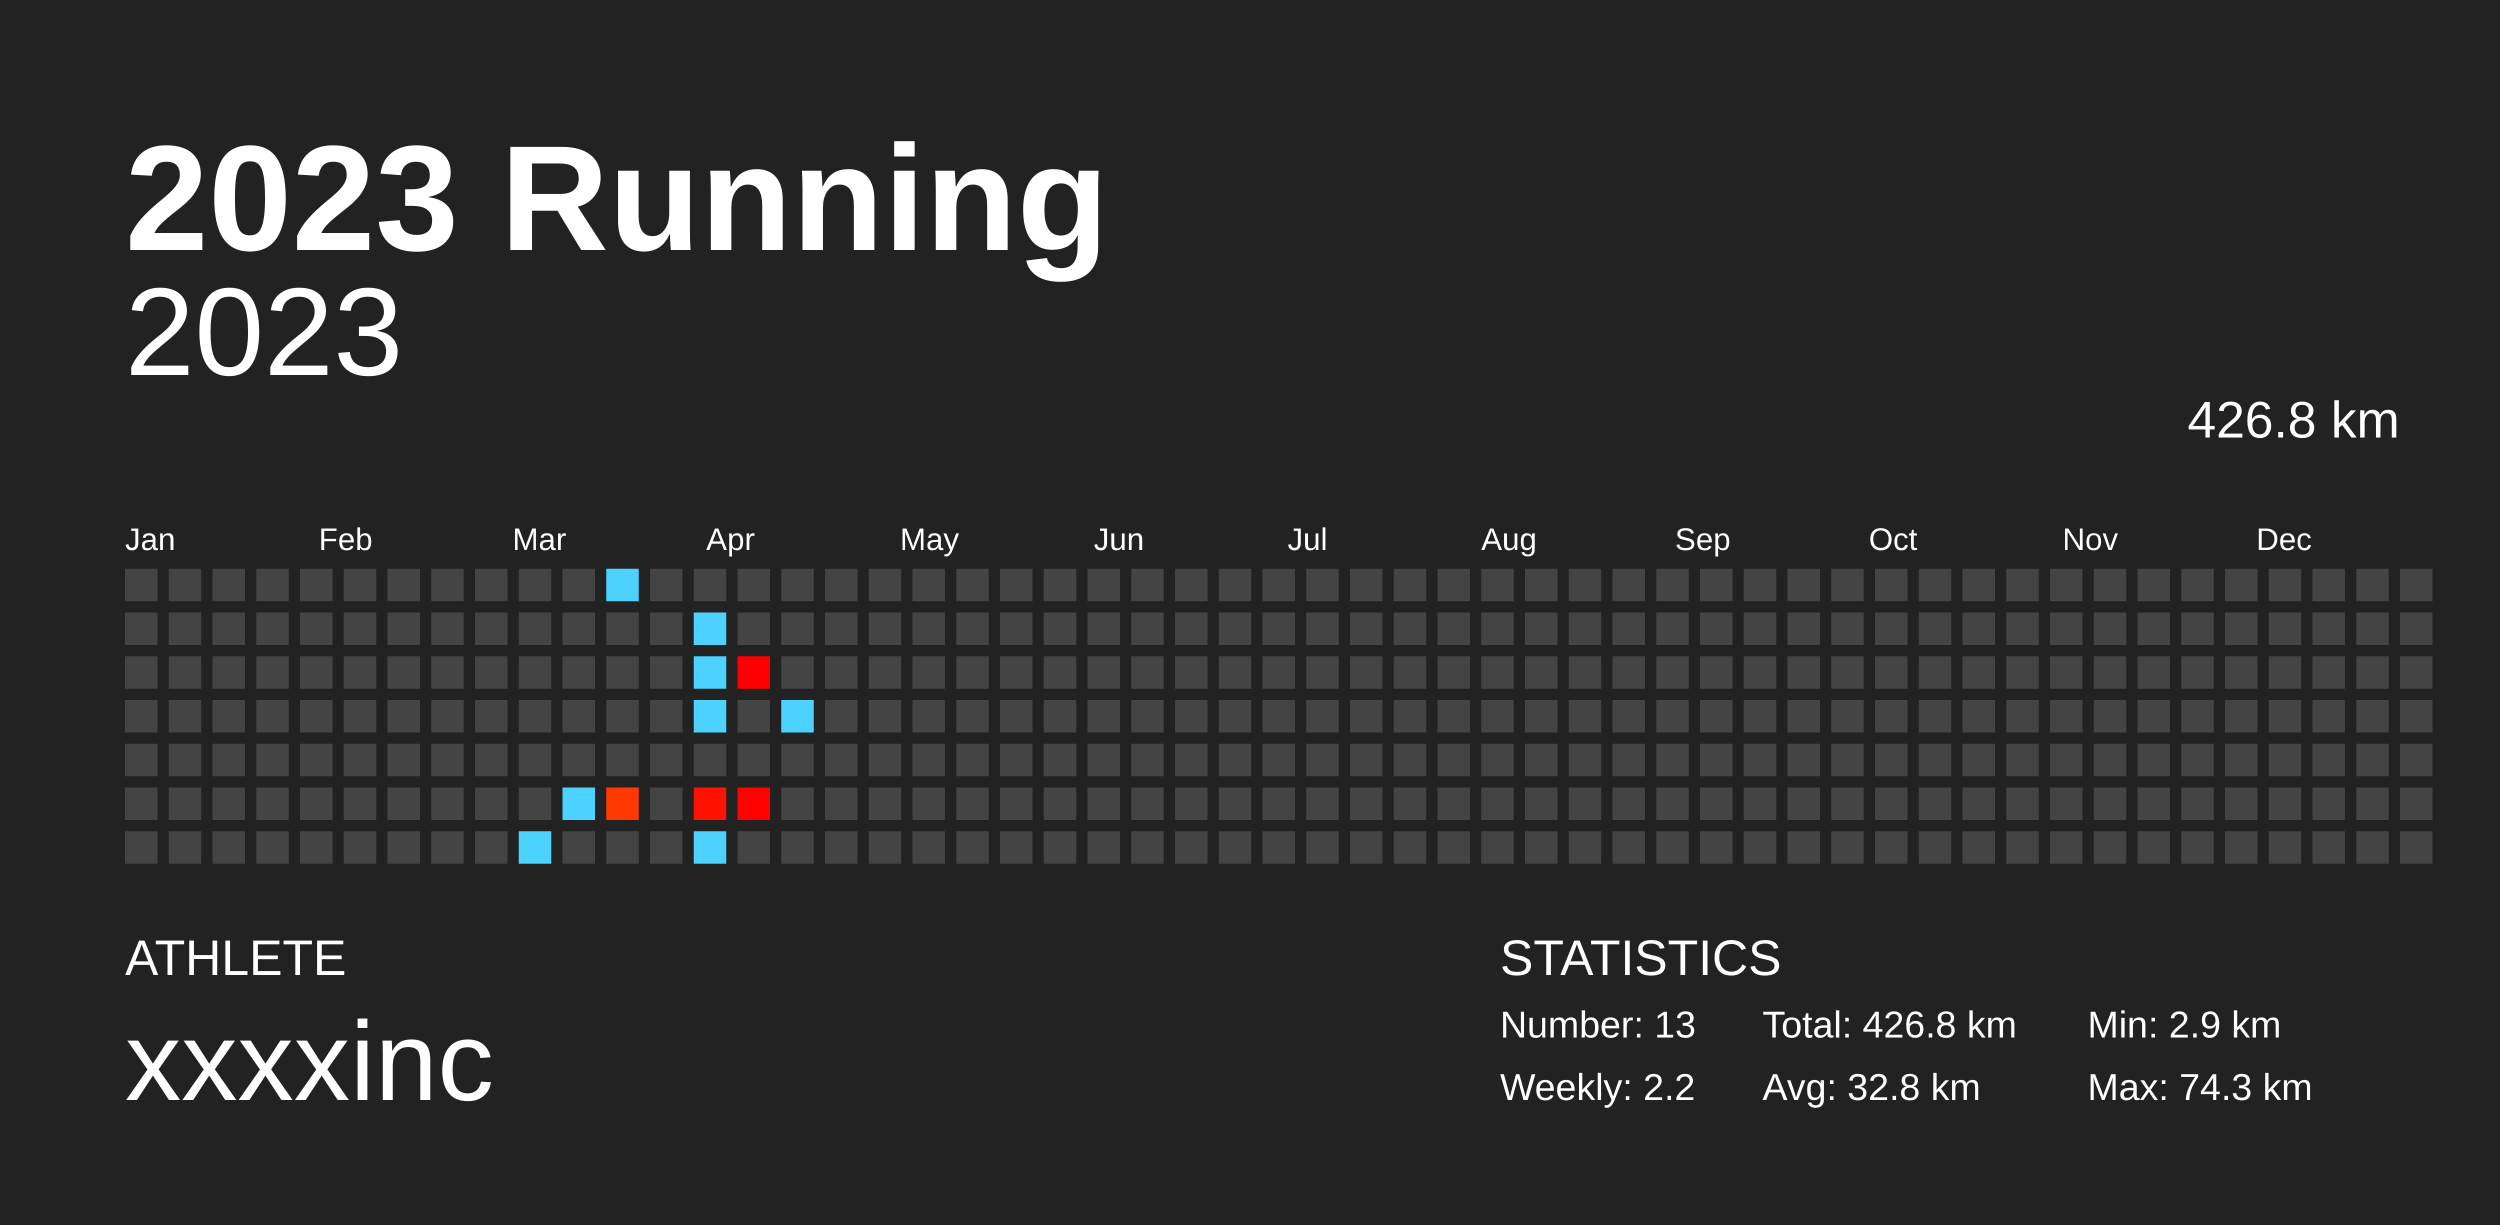
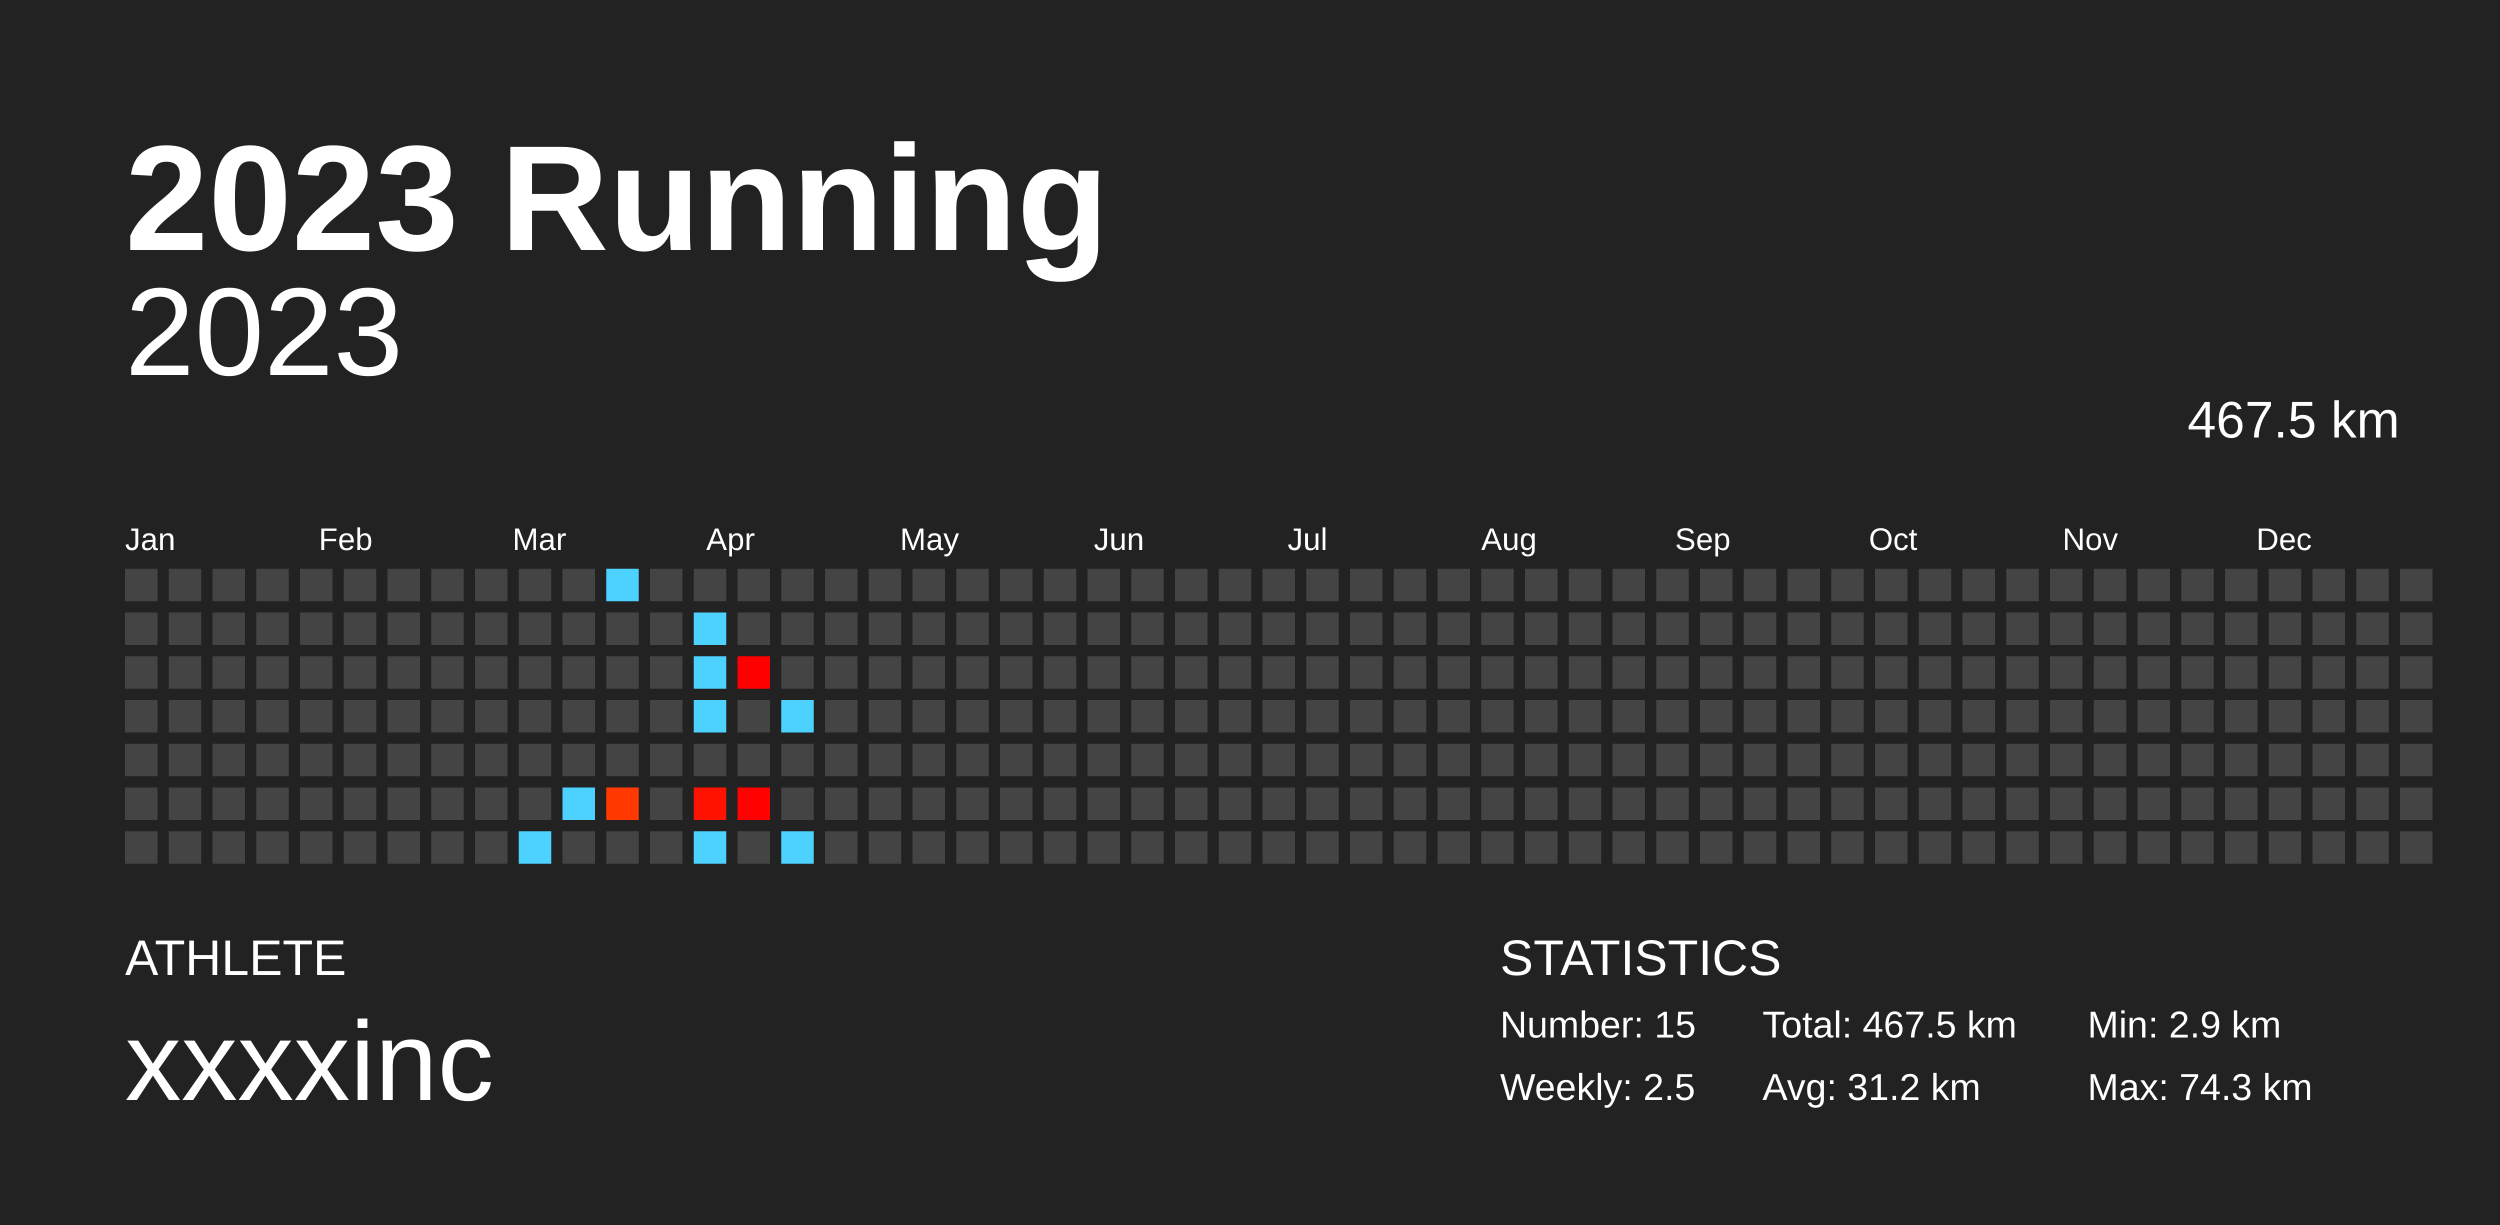
<svg xmlns="http://www.w3.org/2000/svg" baseProfile="full" height="98mm" version="1.1" viewBox="0,0,200,98" width="200mm">
  <defs />
  <rect fill="#222222" height="98" width="200" x="0" y="0" />
  <text fill="#FFFFFF" style="font-size:12px; font-family:Arial; font-weight:bold;" x="10" y="20">2023 Running</text>
  <text fill="#FFFFFF" style="font-size:4px; font-family:Arial" x="10" y="78">ATHLETE</text>
  <text fill="#FFFFFF" style="font-size:9px; font-family:Arial" x="10" y="88">xxxxinc</text>
  <text fill="#FFFFFF" style="font-size:4px; font-family:Arial" x="120" y="78">STATISTICS</text>
-   <text fill="#FFFFFF" style="font-size:3px; font-family:Arial" x="120" y="83">Number: 13</text>
-   <text fill="#FFFFFF" style="font-size:3px; font-family:Arial" x="120" y="88">Weekly: 2.2</text>
-   <text fill="#FFFFFF" style="font-size:3px; font-family:Arial" x="141" y="83">Total: 426.8 km</text>
-   <text fill="#FFFFFF" style="font-size:3px; font-family:Arial" x="141" y="88">Avg: 32.8 km</text>
+   <text fill="#FFFFFF" style="font-size:3px; font-family:Arial" x="120" y="83">Number: 15</text>
+   <text fill="#FFFFFF" style="font-size:3px; font-family:Arial" x="120" y="88">Weekly: 2.5</text>
+   <text fill="#FFFFFF" style="font-size:3px; font-family:Arial" x="141" y="83">Total: 467.5 km</text>
+   <text fill="#FFFFFF" style="font-size:3px; font-family:Arial" x="141" y="88">Avg: 31.2 km</text>
  <text fill="#FFFFFF" style="font-size:3px; font-family:Arial" x="167" y="83">Min: 2.9 km</text>
  <text fill="#FFFFFF" style="font-size:3px; font-family:Arial" x="167" y="88">Max: 74.3 km</text>
  <text alignment-baseline="hanging" fill="#FFFFFF" style="font-size:10.0px; font-family:Arial;" x="10" y="30">2023</text>
-   <text alignment-baseline="hanging" fill="#FFFFFF" style="font-size:4.125px; font-family:Arial;" x="175" y="35">426.8 km</text>
+   <text alignment-baseline="hanging" fill="#FFFFFF" style="font-size:4.125px; font-family:Arial;" x="175" y="35">467.5 km</text>
  <text fill="#FFFFFF" style="font-size:2.5px; font-family:Arial" x="10.0" y="44">Jan</text>
  <text fill="#FFFFFF" style="font-size:2.5px; font-family:Arial" x="25.5" y="44">Feb</text>
  <text fill="#FFFFFF" style="font-size:2.5px; font-family:Arial" x="41.0" y="44">Mar</text>
  <text fill="#FFFFFF" style="font-size:2.5px; font-family:Arial" x="56.5" y="44">Apr</text>
  <text fill="#FFFFFF" style="font-size:2.5px; font-family:Arial" x="72.0" y="44">May</text>
  <text fill="#FFFFFF" style="font-size:2.5px; font-family:Arial" x="87.5" y="44">Jun</text>
  <text fill="#FFFFFF" style="font-size:2.5px; font-family:Arial" x="103.0" y="44">Jul</text>
  <text fill="#FFFFFF" style="font-size:2.5px; font-family:Arial" x="118.5" y="44">Aug</text>
  <text fill="#FFFFFF" style="font-size:2.5px; font-family:Arial" x="134.0" y="44">Sep</text>
  <text fill="#FFFFFF" style="font-size:2.5px; font-family:Arial" x="149.5" y="44">Oct</text>
  <text fill="#FFFFFF" style="font-size:2.5px; font-family:Arial" x="165.0" y="44">Nov</text>
  <text fill="#FFFFFF" style="font-size:2.5px; font-family:Arial" x="180.5" y="44">Dec</text>
  <rect fill="#444444" height="2.6" width="2.6" x="10.0" y="45.5" />
  <rect fill="#444444" height="2.6" width="2.6" x="10.0" y="49.0" />
  <rect fill="#444444" height="2.6" width="2.6" x="10.0" y="52.5" />
  <rect fill="#444444" height="2.6" width="2.6" x="10.0" y="56.0" />
  <rect fill="#444444" height="2.6" width="2.6" x="10.0" y="59.5" />
  <rect fill="#444444" height="2.6" width="2.6" x="10.0" y="63.0" />
  <rect fill="#444444" height="2.6" width="2.6" x="10.0" y="66.5" />
  <rect fill="#444444" height="2.6" width="2.6" x="13.5" y="45.5" />
  <rect fill="#444444" height="2.6" width="2.6" x="13.5" y="49.0" />
  <rect fill="#444444" height="2.6" width="2.6" x="13.5" y="52.5" />
  <rect fill="#444444" height="2.6" width="2.6" x="13.5" y="56.0" />
  <rect fill="#444444" height="2.6" width="2.6" x="13.5" y="59.5" />
  <rect fill="#444444" height="2.6" width="2.6" x="13.5" y="63.0" />
  <rect fill="#444444" height="2.6" width="2.6" x="13.5" y="66.5" />
  <rect fill="#444444" height="2.6" width="2.6" x="17.0" y="45.5" />
  <rect fill="#444444" height="2.6" width="2.6" x="17.0" y="49.0" />
  <rect fill="#444444" height="2.6" width="2.6" x="17.0" y="52.5" />
  <rect fill="#444444" height="2.6" width="2.6" x="17.0" y="56.0" />
  <rect fill="#444444" height="2.6" width="2.6" x="17.0" y="59.5" />
  <rect fill="#444444" height="2.6" width="2.6" x="17.0" y="63.0" />
  <rect fill="#444444" height="2.6" width="2.6" x="17.0" y="66.5" />
  <rect fill="#444444" height="2.6" width="2.6" x="20.5" y="45.5" />
  <rect fill="#444444" height="2.6" width="2.6" x="20.5" y="49.0" />
  <rect fill="#444444" height="2.6" width="2.6" x="20.5" y="52.5" />
  <rect fill="#444444" height="2.6" width="2.6" x="20.5" y="56.0" />
  <rect fill="#444444" height="2.6" width="2.6" x="20.5" y="59.5" />
  <rect fill="#444444" height="2.6" width="2.6" x="20.5" y="63.0" />
  <rect fill="#444444" height="2.6" width="2.6" x="20.5" y="66.5" />
  <rect fill="#444444" height="2.6" width="2.6" x="24.0" y="45.5" />
  <rect fill="#444444" height="2.6" width="2.6" x="24.0" y="49.0" />
  <rect fill="#444444" height="2.6" width="2.6" x="24.0" y="52.5" />
  <rect fill="#444444" height="2.6" width="2.6" x="24.0" y="56.0" />
  <rect fill="#444444" height="2.6" width="2.6" x="24.0" y="59.5" />
  <rect fill="#444444" height="2.6" width="2.6" x="24.0" y="63.0" />
  <rect fill="#444444" height="2.6" width="2.6" x="24.0" y="66.5" />
  <rect fill="#444444" height="2.6" width="2.6" x="27.5" y="45.5" />
  <rect fill="#444444" height="2.6" width="2.6" x="27.5" y="49.0" />
  <rect fill="#444444" height="2.6" width="2.6" x="27.5" y="52.5" />
  <rect fill="#444444" height="2.6" width="2.6" x="27.5" y="56.0" />
  <rect fill="#444444" height="2.6" width="2.6" x="27.5" y="59.5" />
  <rect fill="#444444" height="2.6" width="2.6" x="27.5" y="63.0" />
  <rect fill="#444444" height="2.6" width="2.6" x="27.5" y="66.5" />
  <rect fill="#444444" height="2.6" width="2.6" x="31.0" y="45.5" />
  <rect fill="#444444" height="2.6" width="2.6" x="31.0" y="49.0" />
  <rect fill="#444444" height="2.6" width="2.6" x="31.0" y="52.5" />
  <rect fill="#444444" height="2.6" width="2.6" x="31.0" y="56.0" />
  <rect fill="#444444" height="2.6" width="2.6" x="31.0" y="59.5" />
  <rect fill="#444444" height="2.6" width="2.6" x="31.0" y="63.0" />
  <rect fill="#444444" height="2.6" width="2.6" x="31.0" y="66.5" />
  <rect fill="#444444" height="2.6" width="2.6" x="34.5" y="45.5" />
  <rect fill="#444444" height="2.6" width="2.6" x="34.5" y="49.0" />
  <rect fill="#444444" height="2.6" width="2.6" x="34.5" y="52.5" />
  <rect fill="#444444" height="2.6" width="2.6" x="34.5" y="56.0" />
  <rect fill="#444444" height="2.6" width="2.6" x="34.5" y="59.5" />
  <rect fill="#444444" height="2.6" width="2.6" x="34.5" y="63.0" />
  <rect fill="#444444" height="2.6" width="2.6" x="34.5" y="66.5" />
  <rect fill="#444444" height="2.6" width="2.6" x="38.0" y="45.5" />
  <rect fill="#444444" height="2.6" width="2.6" x="38.0" y="49.0" />
  <rect fill="#444444" height="2.6" width="2.6" x="38.0" y="52.5" />
  <rect fill="#444444" height="2.6" width="2.6" x="38.0" y="56.0" />
  <rect fill="#444444" height="2.6" width="2.6" x="38.0" y="59.5" />
  <rect fill="#444444" height="2.6" width="2.6" x="38.0" y="63.0" />
  <rect fill="#444444" height="2.6" width="2.6" x="38.0" y="66.5" />
  <rect fill="#444444" height="2.6" width="2.6" x="41.5" y="45.5" />
  <rect fill="#444444" height="2.6" width="2.6" x="41.5" y="49.0" />
  <rect fill="#444444" height="2.6" width="2.6" x="41.5" y="52.5" />
  <rect fill="#444444" height="2.6" width="2.6" x="41.5" y="56.0" />
  <rect fill="#444444" height="2.6" width="2.6" x="41.5" y="59.5" />
  <rect fill="#444444" height="2.6" width="2.6" x="41.5" y="63.0" />
  <rect fill="#4dd2ff" height="2.6" width="2.6" x="41.5" y="66.5" />
  <rect fill="#444444" height="2.6" width="2.6" x="45.0" y="45.5" />
  <rect fill="#444444" height="2.6" width="2.6" x="45.0" y="49.0" />
  <rect fill="#444444" height="2.6" width="2.6" x="45.0" y="52.5" />
  <rect fill="#444444" height="2.6" width="2.6" x="45.0" y="56.0" />
  <rect fill="#444444" height="2.6" width="2.6" x="45.0" y="59.5" />
  <rect fill="#4dd2ff" height="2.6" width="2.6" x="45.0" y="63.0" />
  <rect fill="#444444" height="2.6" width="2.6" x="45.0" y="66.5" />
  <rect fill="#4dd2ff" height="2.6" width="2.6" x="48.5" y="45.5" />
  <rect fill="#444444" height="2.6" width="2.6" x="48.5" y="49.0" />
  <rect fill="#444444" height="2.6" width="2.6" x="48.5" y="52.5" />
  <rect fill="#444444" height="2.6" width="2.6" x="48.5" y="56.0" />
  <rect fill="#444444" height="2.6" width="2.6" x="48.5" y="59.5" />
  <rect fill="#ff3900" height="2.6" width="2.6" x="48.5" y="63.0" />
  <rect fill="#444444" height="2.6" width="2.6" x="48.5" y="66.5" />
  <rect fill="#444444" height="2.6" width="2.6" x="52.0" y="45.5" />
  <rect fill="#444444" height="2.6" width="2.6" x="52.0" y="49.0" />
  <rect fill="#444444" height="2.6" width="2.6" x="52.0" y="52.5" />
  <rect fill="#444444" height="2.6" width="2.6" x="52.0" y="56.0" />
  <rect fill="#444444" height="2.6" width="2.6" x="52.0" y="59.5" />
  <rect fill="#444444" height="2.6" width="2.6" x="52.0" y="63.0" />
  <rect fill="#444444" height="2.6" width="2.6" x="52.0" y="66.5" />
  <rect fill="#444444" height="2.6" width="2.6" x="55.5" y="45.5" />
  <rect fill="#4dd2ff" height="2.6" width="2.6" x="55.5" y="49.0" />
  <rect fill="#4dd2ff" height="2.6" width="2.6" x="55.5" y="52.5" />
  <rect fill="#4dd2ff" height="2.6" width="2.6" x="55.5" y="56.0" />
  <rect fill="#444444" height="2.6" width="2.6" x="55.5" y="59.5" />
  <rect fill="#ff1300" height="2.6" width="2.6" x="55.5" y="63.0" />
  <rect fill="#4dd2ff" height="2.6" width="2.6" x="55.5" y="66.5" />
  <rect fill="#444444" height="2.6" width="2.6" x="59.0" y="45.5" />
  <rect fill="#444444" height="2.6" width="2.6" x="59.0" y="49.0" />
  <rect fill="#ff0000" height="2.6" width="2.6" x="59.0" y="52.5" />
  <rect fill="#444444" height="2.6" width="2.6" x="59.0" y="56.0" />
  <rect fill="#444444" height="2.6" width="2.6" x="59.0" y="59.5" />
  <rect fill="#ff0200" height="2.6" width="2.6" x="59.0" y="63.0" />
  <rect fill="#444444" height="2.6" width="2.6" x="59.0" y="66.5" />
  <rect fill="#444444" height="2.6" width="2.6" x="62.5" y="45.5" />
  <rect fill="#444444" height="2.6" width="2.6" x="62.5" y="49.0" />
  <rect fill="#444444" height="2.6" width="2.6" x="62.5" y="52.5" />
  <rect fill="#4dd2ff" height="2.6" width="2.6" x="62.5" y="56.0" />
  <rect fill="#444444" height="2.6" width="2.6" x="62.5" y="59.5" />
  <rect fill="#444444" height="2.6" width="2.6" x="62.5" y="63.0" />
-   <rect fill="#444444" height="2.6" width="2.6" x="62.5" y="66.5" />
+   <rect fill="#4dd2ff" height="2.6" width="2.6" x="62.5" y="66.5" />
  <rect fill="#444444" height="2.6" width="2.6" x="66.0" y="45.5" />
  <rect fill="#444444" height="2.6" width="2.6" x="66.0" y="49.0" />
  <rect fill="#444444" height="2.6" width="2.6" x="66.0" y="52.5" />
  <rect fill="#444444" height="2.6" width="2.6" x="66.0" y="56.0" />
  <rect fill="#444444" height="2.6" width="2.6" x="66.0" y="59.5" />
  <rect fill="#444444" height="2.6" width="2.6" x="66.0" y="63.0" />
  <rect fill="#444444" height="2.6" width="2.6" x="66.0" y="66.5" />
  <rect fill="#444444" height="2.6" width="2.6" x="69.5" y="45.5" />
  <rect fill="#444444" height="2.6" width="2.6" x="69.5" y="49.0" />
  <rect fill="#444444" height="2.6" width="2.6" x="69.5" y="52.5" />
  <rect fill="#444444" height="2.6" width="2.6" x="69.5" y="56.0" />
  <rect fill="#444444" height="2.6" width="2.6" x="69.5" y="59.5" />
  <rect fill="#444444" height="2.6" width="2.6" x="69.5" y="63.0" />
  <rect fill="#444444" height="2.6" width="2.6" x="69.5" y="66.5" />
  <rect fill="#444444" height="2.6" width="2.6" x="73.0" y="45.5" />
  <rect fill="#444444" height="2.6" width="2.6" x="73.0" y="49.0" />
  <rect fill="#444444" height="2.6" width="2.6" x="73.0" y="52.5" />
  <rect fill="#444444" height="2.6" width="2.6" x="73.0" y="56.0" />
  <rect fill="#444444" height="2.6" width="2.6" x="73.0" y="59.5" />
  <rect fill="#444444" height="2.6" width="2.6" x="73.0" y="63.0" />
  <rect fill="#444444" height="2.6" width="2.6" x="73.0" y="66.5" />
  <rect fill="#444444" height="2.6" width="2.6" x="76.5" y="45.5" />
  <rect fill="#444444" height="2.6" width="2.6" x="76.5" y="49.0" />
  <rect fill="#444444" height="2.6" width="2.6" x="76.5" y="52.5" />
  <rect fill="#444444" height="2.6" width="2.6" x="76.5" y="56.0" />
  <rect fill="#444444" height="2.6" width="2.6" x="76.5" y="59.5" />
  <rect fill="#444444" height="2.6" width="2.6" x="76.5" y="63.0" />
  <rect fill="#444444" height="2.6" width="2.6" x="76.5" y="66.5" />
  <rect fill="#444444" height="2.6" width="2.6" x="80.0" y="45.5" />
  <rect fill="#444444" height="2.6" width="2.6" x="80.0" y="49.0" />
  <rect fill="#444444" height="2.6" width="2.6" x="80.0" y="52.5" />
  <rect fill="#444444" height="2.6" width="2.6" x="80.0" y="56.0" />
  <rect fill="#444444" height="2.6" width="2.6" x="80.0" y="59.5" />
  <rect fill="#444444" height="2.6" width="2.6" x="80.0" y="63.0" />
  <rect fill="#444444" height="2.6" width="2.6" x="80.0" y="66.5" />
  <rect fill="#444444" height="2.6" width="2.6" x="83.5" y="45.5" />
  <rect fill="#444444" height="2.6" width="2.6" x="83.5" y="49.0" />
  <rect fill="#444444" height="2.6" width="2.6" x="83.5" y="52.5" />
  <rect fill="#444444" height="2.6" width="2.6" x="83.5" y="56.0" />
  <rect fill="#444444" height="2.6" width="2.6" x="83.5" y="59.5" />
  <rect fill="#444444" height="2.6" width="2.6" x="83.5" y="63.0" />
  <rect fill="#444444" height="2.6" width="2.6" x="83.5" y="66.5" />
  <rect fill="#444444" height="2.6" width="2.6" x="87.0" y="45.5" />
  <rect fill="#444444" height="2.6" width="2.6" x="87.0" y="49.0" />
  <rect fill="#444444" height="2.6" width="2.6" x="87.0" y="52.5" />
  <rect fill="#444444" height="2.6" width="2.6" x="87.0" y="56.0" />
  <rect fill="#444444" height="2.6" width="2.6" x="87.0" y="59.5" />
  <rect fill="#444444" height="2.6" width="2.6" x="87.0" y="63.0" />
  <rect fill="#444444" height="2.6" width="2.6" x="87.0" y="66.5" />
  <rect fill="#444444" height="2.6" width="2.6" x="90.5" y="45.5" />
  <rect fill="#444444" height="2.6" width="2.6" x="90.5" y="49.0" />
  <rect fill="#444444" height="2.6" width="2.6" x="90.5" y="52.5" />
  <rect fill="#444444" height="2.6" width="2.6" x="90.5" y="56.0" />
  <rect fill="#444444" height="2.6" width="2.6" x="90.5" y="59.5" />
  <rect fill="#444444" height="2.6" width="2.6" x="90.5" y="63.0" />
  <rect fill="#444444" height="2.6" width="2.6" x="90.5" y="66.5" />
  <rect fill="#444444" height="2.6" width="2.6" x="94.0" y="45.5" />
  <rect fill="#444444" height="2.6" width="2.6" x="94.0" y="49.0" />
  <rect fill="#444444" height="2.6" width="2.6" x="94.0" y="52.5" />
  <rect fill="#444444" height="2.6" width="2.6" x="94.0" y="56.0" />
  <rect fill="#444444" height="2.6" width="2.6" x="94.0" y="59.5" />
  <rect fill="#444444" height="2.6" width="2.6" x="94.0" y="63.0" />
  <rect fill="#444444" height="2.6" width="2.6" x="94.0" y="66.5" />
  <rect fill="#444444" height="2.6" width="2.6" x="97.5" y="45.5" />
  <rect fill="#444444" height="2.6" width="2.6" x="97.5" y="49.0" />
  <rect fill="#444444" height="2.6" width="2.6" x="97.5" y="52.5" />
  <rect fill="#444444" height="2.6" width="2.6" x="97.5" y="56.0" />
  <rect fill="#444444" height="2.6" width="2.6" x="97.5" y="59.5" />
  <rect fill="#444444" height="2.6" width="2.6" x="97.5" y="63.0" />
  <rect fill="#444444" height="2.6" width="2.6" x="97.5" y="66.5" />
  <rect fill="#444444" height="2.6" width="2.6" x="101.0" y="45.5" />
  <rect fill="#444444" height="2.6" width="2.6" x="101.0" y="49.0" />
  <rect fill="#444444" height="2.6" width="2.6" x="101.0" y="52.5" />
  <rect fill="#444444" height="2.6" width="2.6" x="101.0" y="56.0" />
  <rect fill="#444444" height="2.6" width="2.6" x="101.0" y="59.5" />
  <rect fill="#444444" height="2.6" width="2.6" x="101.0" y="63.0" />
  <rect fill="#444444" height="2.6" width="2.6" x="101.0" y="66.5" />
  <rect fill="#444444" height="2.6" width="2.6" x="104.5" y="45.5" />
  <rect fill="#444444" height="2.6" width="2.6" x="104.5" y="49.0" />
  <rect fill="#444444" height="2.6" width="2.6" x="104.5" y="52.5" />
  <rect fill="#444444" height="2.6" width="2.6" x="104.5" y="56.0" />
  <rect fill="#444444" height="2.6" width="2.6" x="104.5" y="59.5" />
  <rect fill="#444444" height="2.6" width="2.6" x="104.5" y="63.0" />
  <rect fill="#444444" height="2.6" width="2.6" x="104.5" y="66.5" />
  <rect fill="#444444" height="2.6" width="2.6" x="108.0" y="45.5" />
  <rect fill="#444444" height="2.6" width="2.6" x="108.0" y="49.0" />
  <rect fill="#444444" height="2.6" width="2.6" x="108.0" y="52.5" />
  <rect fill="#444444" height="2.6" width="2.6" x="108.0" y="56.0" />
  <rect fill="#444444" height="2.6" width="2.6" x="108.0" y="59.5" />
  <rect fill="#444444" height="2.6" width="2.6" x="108.0" y="63.0" />
  <rect fill="#444444" height="2.6" width="2.6" x="108.0" y="66.5" />
  <rect fill="#444444" height="2.6" width="2.6" x="111.5" y="45.5" />
  <rect fill="#444444" height="2.6" width="2.6" x="111.5" y="49.0" />
  <rect fill="#444444" height="2.6" width="2.6" x="111.5" y="52.5" />
  <rect fill="#444444" height="2.6" width="2.6" x="111.5" y="56.0" />
  <rect fill="#444444" height="2.6" width="2.6" x="111.5" y="59.5" />
  <rect fill="#444444" height="2.6" width="2.6" x="111.5" y="63.0" />
  <rect fill="#444444" height="2.6" width="2.6" x="111.5" y="66.5" />
  <rect fill="#444444" height="2.6" width="2.6" x="115.0" y="45.5" />
  <rect fill="#444444" height="2.6" width="2.6" x="115.0" y="49.0" />
  <rect fill="#444444" height="2.6" width="2.6" x="115.0" y="52.5" />
  <rect fill="#444444" height="2.6" width="2.6" x="115.0" y="56.0" />
  <rect fill="#444444" height="2.6" width="2.6" x="115.0" y="59.5" />
  <rect fill="#444444" height="2.6" width="2.6" x="115.0" y="63.0" />
  <rect fill="#444444" height="2.6" width="2.6" x="115.0" y="66.5" />
  <rect fill="#444444" height="2.6" width="2.6" x="118.5" y="45.5" />
  <rect fill="#444444" height="2.6" width="2.6" x="118.5" y="49.0" />
  <rect fill="#444444" height="2.6" width="2.6" x="118.5" y="52.5" />
  <rect fill="#444444" height="2.6" width="2.6" x="118.5" y="56.0" />
  <rect fill="#444444" height="2.6" width="2.6" x="118.5" y="59.5" />
  <rect fill="#444444" height="2.6" width="2.6" x="118.5" y="63.0" />
  <rect fill="#444444" height="2.6" width="2.6" x="118.5" y="66.5" />
  <rect fill="#444444" height="2.6" width="2.6" x="122.0" y="45.5" />
  <rect fill="#444444" height="2.6" width="2.6" x="122.0" y="49.0" />
  <rect fill="#444444" height="2.6" width="2.6" x="122.0" y="52.5" />
  <rect fill="#444444" height="2.6" width="2.6" x="122.0" y="56.0" />
  <rect fill="#444444" height="2.6" width="2.6" x="122.0" y="59.5" />
  <rect fill="#444444" height="2.6" width="2.6" x="122.0" y="63.0" />
  <rect fill="#444444" height="2.6" width="2.6" x="122.0" y="66.5" />
  <rect fill="#444444" height="2.6" width="2.6" x="125.5" y="45.5" />
  <rect fill="#444444" height="2.6" width="2.6" x="125.5" y="49.0" />
  <rect fill="#444444" height="2.6" width="2.6" x="125.5" y="52.5" />
  <rect fill="#444444" height="2.6" width="2.6" x="125.5" y="56.0" />
  <rect fill="#444444" height="2.6" width="2.6" x="125.5" y="59.5" />
  <rect fill="#444444" height="2.6" width="2.6" x="125.5" y="63.0" />
  <rect fill="#444444" height="2.6" width="2.6" x="125.5" y="66.5" />
  <rect fill="#444444" height="2.6" width="2.6" x="129.0" y="45.5" />
  <rect fill="#444444" height="2.6" width="2.6" x="129.0" y="49.0" />
  <rect fill="#444444" height="2.6" width="2.6" x="129.0" y="52.5" />
  <rect fill="#444444" height="2.6" width="2.6" x="129.0" y="56.0" />
  <rect fill="#444444" height="2.6" width="2.6" x="129.0" y="59.5" />
  <rect fill="#444444" height="2.6" width="2.6" x="129.0" y="63.0" />
  <rect fill="#444444" height="2.6" width="2.6" x="129.0" y="66.5" />
  <rect fill="#444444" height="2.6" width="2.6" x="132.5" y="45.5" />
  <rect fill="#444444" height="2.6" width="2.6" x="132.5" y="49.0" />
  <rect fill="#444444" height="2.6" width="2.6" x="132.5" y="52.5" />
  <rect fill="#444444" height="2.6" width="2.6" x="132.5" y="56.0" />
  <rect fill="#444444" height="2.6" width="2.6" x="132.5" y="59.5" />
  <rect fill="#444444" height="2.6" width="2.6" x="132.5" y="63.0" />
  <rect fill="#444444" height="2.6" width="2.6" x="132.5" y="66.5" />
  <rect fill="#444444" height="2.6" width="2.6" x="136.0" y="45.5" />
  <rect fill="#444444" height="2.6" width="2.6" x="136.0" y="49.0" />
  <rect fill="#444444" height="2.6" width="2.6" x="136.0" y="52.5" />
  <rect fill="#444444" height="2.6" width="2.6" x="136.0" y="56.0" />
  <rect fill="#444444" height="2.6" width="2.6" x="136.0" y="59.5" />
  <rect fill="#444444" height="2.6" width="2.6" x="136.0" y="63.0" />
  <rect fill="#444444" height="2.6" width="2.6" x="136.0" y="66.5" />
  <rect fill="#444444" height="2.6" width="2.6" x="139.5" y="45.5" />
  <rect fill="#444444" height="2.6" width="2.6" x="139.5" y="49.0" />
  <rect fill="#444444" height="2.6" width="2.6" x="139.5" y="52.5" />
  <rect fill="#444444" height="2.6" width="2.6" x="139.5" y="56.0" />
  <rect fill="#444444" height="2.6" width="2.6" x="139.5" y="59.5" />
  <rect fill="#444444" height="2.6" width="2.6" x="139.5" y="63.0" />
  <rect fill="#444444" height="2.6" width="2.6" x="139.5" y="66.5" />
  <rect fill="#444444" height="2.6" width="2.6" x="143.0" y="45.5" />
  <rect fill="#444444" height="2.6" width="2.6" x="143.0" y="49.0" />
  <rect fill="#444444" height="2.6" width="2.6" x="143.0" y="52.5" />
  <rect fill="#444444" height="2.6" width="2.6" x="143.0" y="56.0" />
  <rect fill="#444444" height="2.6" width="2.6" x="143.0" y="59.5" />
  <rect fill="#444444" height="2.6" width="2.6" x="143.0" y="63.0" />
  <rect fill="#444444" height="2.6" width="2.6" x="143.0" y="66.5" />
  <rect fill="#444444" height="2.6" width="2.6" x="146.5" y="45.5" />
  <rect fill="#444444" height="2.6" width="2.6" x="146.5" y="49.0" />
  <rect fill="#444444" height="2.6" width="2.6" x="146.5" y="52.5" />
  <rect fill="#444444" height="2.6" width="2.6" x="146.5" y="56.0" />
  <rect fill="#444444" height="2.6" width="2.6" x="146.5" y="59.5" />
  <rect fill="#444444" height="2.6" width="2.6" x="146.5" y="63.0" />
  <rect fill="#444444" height="2.6" width="2.6" x="146.5" y="66.5" />
  <rect fill="#444444" height="2.6" width="2.6" x="150.0" y="45.5" />
  <rect fill="#444444" height="2.6" width="2.6" x="150.0" y="49.0" />
  <rect fill="#444444" height="2.6" width="2.6" x="150.0" y="52.5" />
  <rect fill="#444444" height="2.6" width="2.6" x="150.0" y="56.0" />
  <rect fill="#444444" height="2.6" width="2.6" x="150.0" y="59.5" />
  <rect fill="#444444" height="2.6" width="2.6" x="150.0" y="63.0" />
  <rect fill="#444444" height="2.6" width="2.6" x="150.0" y="66.5" />
  <rect fill="#444444" height="2.6" width="2.6" x="153.5" y="45.5" />
  <rect fill="#444444" height="2.6" width="2.6" x="153.5" y="49.0" />
  <rect fill="#444444" height="2.6" width="2.6" x="153.5" y="52.5" />
  <rect fill="#444444" height="2.6" width="2.6" x="153.5" y="56.0" />
  <rect fill="#444444" height="2.6" width="2.6" x="153.5" y="59.5" />
  <rect fill="#444444" height="2.6" width="2.6" x="153.5" y="63.0" />
  <rect fill="#444444" height="2.6" width="2.6" x="153.5" y="66.5" />
  <rect fill="#444444" height="2.6" width="2.6" x="157.0" y="45.5" />
  <rect fill="#444444" height="2.6" width="2.6" x="157.0" y="49.0" />
  <rect fill="#444444" height="2.6" width="2.6" x="157.0" y="52.5" />
  <rect fill="#444444" height="2.6" width="2.6" x="157.0" y="56.0" />
  <rect fill="#444444" height="2.6" width="2.6" x="157.0" y="59.5" />
  <rect fill="#444444" height="2.6" width="2.6" x="157.0" y="63.0" />
  <rect fill="#444444" height="2.6" width="2.6" x="157.0" y="66.5" />
  <rect fill="#444444" height="2.6" width="2.6" x="160.5" y="45.5" />
  <rect fill="#444444" height="2.6" width="2.6" x="160.5" y="49.0" />
  <rect fill="#444444" height="2.6" width="2.6" x="160.5" y="52.5" />
  <rect fill="#444444" height="2.6" width="2.6" x="160.5" y="56.0" />
  <rect fill="#444444" height="2.6" width="2.6" x="160.5" y="59.5" />
  <rect fill="#444444" height="2.6" width="2.6" x="160.5" y="63.0" />
  <rect fill="#444444" height="2.6" width="2.6" x="160.5" y="66.5" />
  <rect fill="#444444" height="2.6" width="2.6" x="164.0" y="45.5" />
  <rect fill="#444444" height="2.6" width="2.6" x="164.0" y="49.0" />
  <rect fill="#444444" height="2.6" width="2.6" x="164.0" y="52.5" />
  <rect fill="#444444" height="2.6" width="2.6" x="164.0" y="56.0" />
  <rect fill="#444444" height="2.6" width="2.6" x="164.0" y="59.5" />
  <rect fill="#444444" height="2.6" width="2.6" x="164.0" y="63.0" />
  <rect fill="#444444" height="2.6" width="2.6" x="164.0" y="66.5" />
  <rect fill="#444444" height="2.6" width="2.6" x="167.5" y="45.5" />
  <rect fill="#444444" height="2.6" width="2.6" x="167.5" y="49.0" />
  <rect fill="#444444" height="2.6" width="2.6" x="167.5" y="52.5" />
  <rect fill="#444444" height="2.6" width="2.6" x="167.5" y="56.0" />
  <rect fill="#444444" height="2.6" width="2.6" x="167.5" y="59.5" />
  <rect fill="#444444" height="2.6" width="2.6" x="167.5" y="63.0" />
  <rect fill="#444444" height="2.6" width="2.6" x="167.5" y="66.5" />
  <rect fill="#444444" height="2.6" width="2.6" x="171.0" y="45.5" />
  <rect fill="#444444" height="2.6" width="2.6" x="171.0" y="49.0" />
  <rect fill="#444444" height="2.6" width="2.6" x="171.0" y="52.5" />
  <rect fill="#444444" height="2.6" width="2.6" x="171.0" y="56.0" />
  <rect fill="#444444" height="2.6" width="2.6" x="171.0" y="59.5" />
  <rect fill="#444444" height="2.6" width="2.6" x="171.0" y="63.0" />
  <rect fill="#444444" height="2.6" width="2.6" x="171.0" y="66.5" />
  <rect fill="#444444" height="2.6" width="2.6" x="174.5" y="45.5" />
  <rect fill="#444444" height="2.6" width="2.6" x="174.5" y="49.0" />
  <rect fill="#444444" height="2.6" width="2.6" x="174.5" y="52.5" />
  <rect fill="#444444" height="2.6" width="2.6" x="174.5" y="56.0" />
  <rect fill="#444444" height="2.6" width="2.6" x="174.5" y="59.5" />
  <rect fill="#444444" height="2.6" width="2.6" x="174.5" y="63.0" />
  <rect fill="#444444" height="2.6" width="2.6" x="174.5" y="66.5" />
  <rect fill="#444444" height="2.6" width="2.6" x="178.0" y="45.5" />
  <rect fill="#444444" height="2.6" width="2.6" x="178.0" y="49.0" />
  <rect fill="#444444" height="2.6" width="2.6" x="178.0" y="52.5" />
  <rect fill="#444444" height="2.6" width="2.6" x="178.0" y="56.0" />
  <rect fill="#444444" height="2.6" width="2.6" x="178.0" y="59.5" />
  <rect fill="#444444" height="2.6" width="2.6" x="178.0" y="63.0" />
  <rect fill="#444444" height="2.6" width="2.6" x="178.0" y="66.5" />
  <rect fill="#444444" height="2.6" width="2.6" x="181.5" y="45.5" />
  <rect fill="#444444" height="2.6" width="2.6" x="181.5" y="49.0" />
  <rect fill="#444444" height="2.6" width="2.6" x="181.5" y="52.5" />
  <rect fill="#444444" height="2.6" width="2.6" x="181.5" y="56.0" />
  <rect fill="#444444" height="2.6" width="2.6" x="181.5" y="59.5" />
  <rect fill="#444444" height="2.6" width="2.6" x="181.5" y="63.0" />
  <rect fill="#444444" height="2.6" width="2.6" x="181.5" y="66.5" />
  <rect fill="#444444" height="2.6" width="2.6" x="185.0" y="45.5" />
  <rect fill="#444444" height="2.6" width="2.6" x="185.0" y="49.0" />
  <rect fill="#444444" height="2.6" width="2.6" x="185.0" y="52.5" />
  <rect fill="#444444" height="2.6" width="2.6" x="185.0" y="56.0" />
  <rect fill="#444444" height="2.6" width="2.6" x="185.0" y="59.5" />
  <rect fill="#444444" height="2.6" width="2.6" x="185.0" y="63.0" />
  <rect fill="#444444" height="2.6" width="2.6" x="185.0" y="66.5" />
  <rect fill="#444444" height="2.6" width="2.6" x="188.5" y="45.5" />
  <rect fill="#444444" height="2.6" width="2.6" x="188.5" y="49.0" />
  <rect fill="#444444" height="2.6" width="2.6" x="188.5" y="52.5" />
  <rect fill="#444444" height="2.6" width="2.6" x="188.5" y="56.0" />
  <rect fill="#444444" height="2.6" width="2.6" x="188.5" y="59.5" />
  <rect fill="#444444" height="2.6" width="2.6" x="188.5" y="63.0" />
  <rect fill="#444444" height="2.6" width="2.6" x="188.5" y="66.5" />
  <rect fill="#444444" height="2.6" width="2.6" x="192.0" y="45.5" />
  <rect fill="#444444" height="2.6" width="2.6" x="192.0" y="49.0" />
  <rect fill="#444444" height="2.6" width="2.6" x="192.0" y="52.5" />
  <rect fill="#444444" height="2.6" width="2.6" x="192.0" y="56.0" />
  <rect fill="#444444" height="2.6" width="2.6" x="192.0" y="59.5" />
  <rect fill="#444444" height="2.6" width="2.6" x="192.0" y="63.0" />
  <rect fill="#444444" height="2.6" width="2.6" x="192.0" y="66.5" />
</svg>
